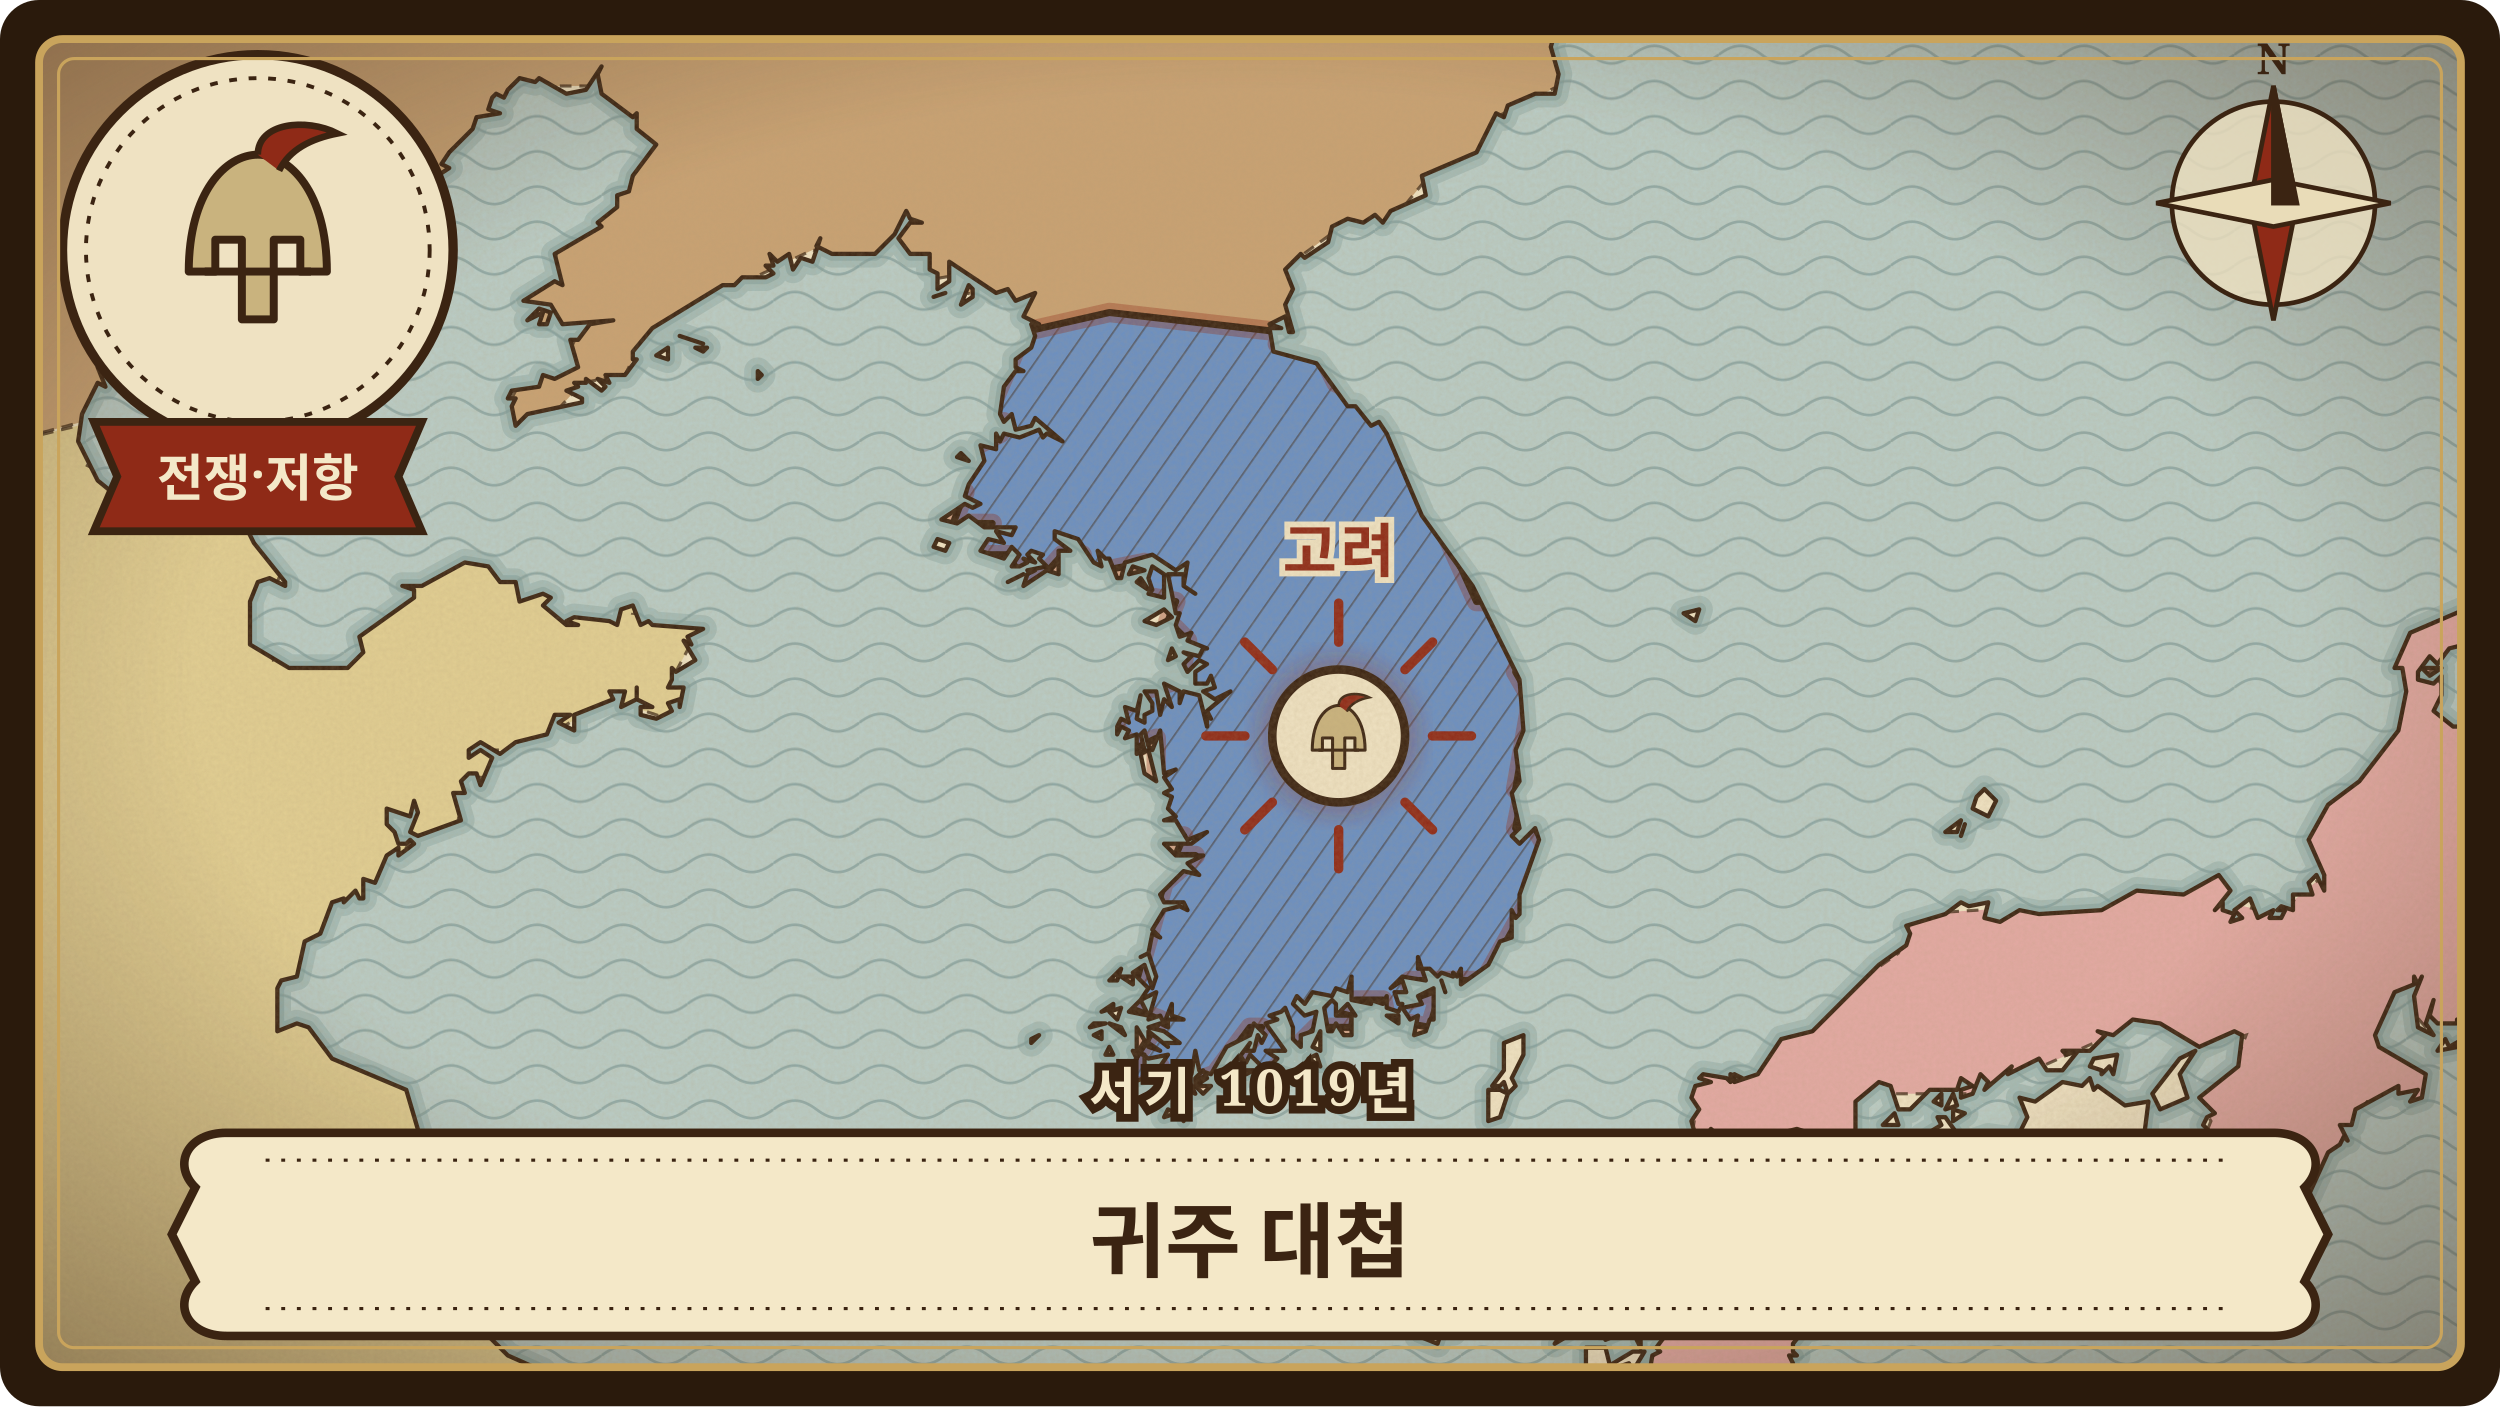
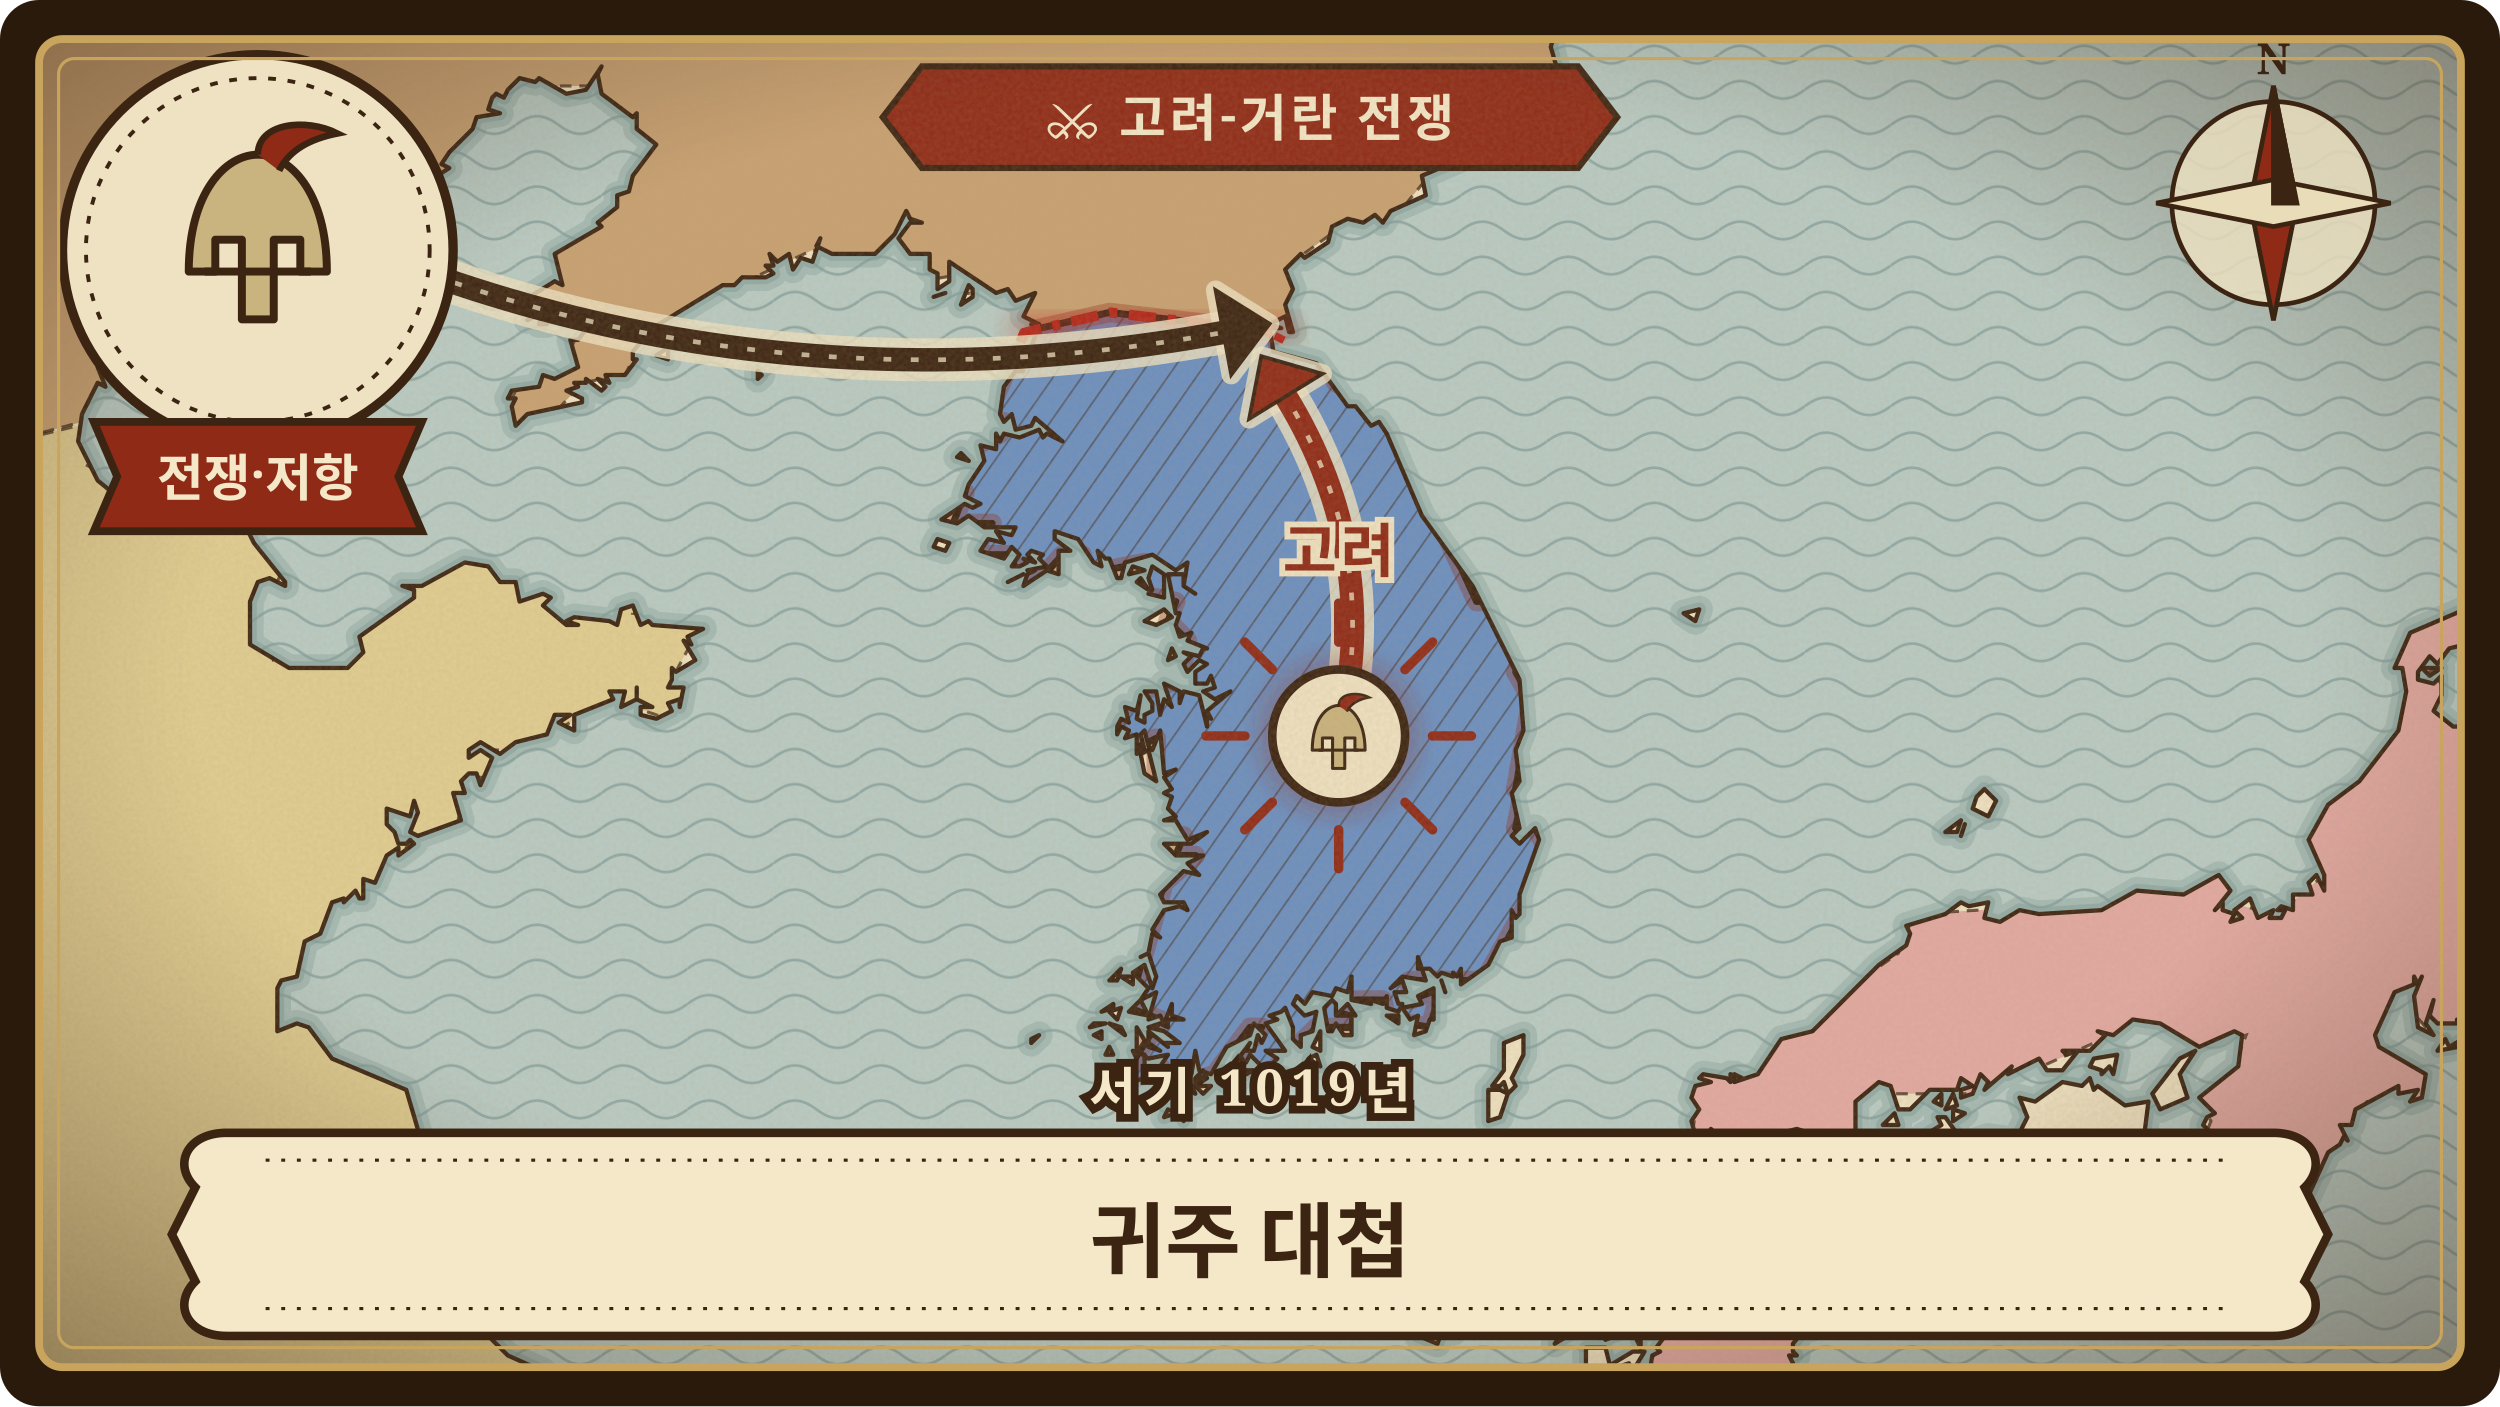
<svg xmlns="http://www.w3.org/2000/svg" viewBox="0 0 640 360" width="640" height="360" role="img" aria-label="귀주 대첩">
  <defs>
    <clipPath id="frame-gwiju">
      <rect x="10" y="10" width="620" height="340" rx="6" />
    </clipPath>
    <pattern id="waves-gwiju" width="22" height="9" patternUnits="userSpaceOnUse">
      <path d="M0 5 C4 2 7 2 11 5 C15 8 18 8 22 5" fill="none" stroke="#6f8f8f" stroke-width="0.7" stroke-opacity="0.55" />
    </pattern>
    <pattern id="hatch-gwiju" width="6" height="6" patternUnits="userSpaceOnUse" patternTransform="rotate(35)">
      <path d="M0 0 L0 6" stroke="#3b2412" stroke-width="0.9" stroke-opacity="0.45" />
    </pattern>
    <filter id="paper-gwiju" x="0" y="0" width="100%" height="100%">
      <feTurbulence type="fractalNoise" baseFrequency="0.9" numOctaves="3" seed="251" result="noise" />
      <feColorMatrix in="noise" type="matrix" values="0 0 0 0 0.45  0 0 0 0 0.33  0 0 0 0 0.18  0 0 0 0.22 0" />
    </filter>
    <radialGradient id="vignette-gwiju" cx="50%" cy="48%" r="70%">
      <stop offset="60%" stop-color="#3b2412" stop-opacity="0" />
      <stop offset="100%" stop-color="#3b2412" stop-opacity="0.45" />
    </radialGradient>
    <filter id="glow-gwiju">
      <feGaussianBlur stdDeviation="3" />
    </filter>
    <path id="land-gwiju" d="M-24 -24L-24 384L139 384L132 376L119 372L119 370L122 371L120 366L111 364L110 366L103 368L96 367L89 360L90 358L87 356L84 358L87 354L85 352L91 354L96 364L100 367L105 367L111 362L116 362L121 364L127 372L131 372L136 369L148 375L154 376L156 375L153 367L148 363L141 361L138 356L140 356L139 351L130 347L122 339L124 335L124 328L122 327L121 323L119 321L120 318L117 316L116 311L111 304L112 301L109 296L104 279L85 271L79 263L76 262L71 264L71 253L72 251L76 250L78 241L82 239L85 231L88 230L88 231L91 228L92 230L93 230L93 225L96 226L99 219L102 217L102 219L106 216L105 215L104 216L102 216L101 213L99 211L99 207L105 209L106 205L107 208L105 213L107 214L118 210L116 203L119 203L118 200L120 198L122 198L123 201L126 194L123 192L120 194L120 192L123 190L128 193L132 190L140 188L142 183L146 183L143 185L147 187L147 183L157 179L156 177L160 177L159 181L163 179L163 176L163 179L167 181L164 181L164 183L168 184L172 182L171 180L174 179L174 181L175 176L171 176L172 174L172 171L173 172L178 169L175 164L177 165L176 163L180 161L167 160L166 159L164 160L162 155L159 156L158 160L156 159L147 158L145 159L148 160L145 160L139 155L141 153L139 152L133 154L132 149L128 149L125 145L119 144L108 150L103 150L106 151L106 153L92 163L93 167L89 171L74 171L64 165L64 154L66 149L69 148L73 150L73 149L65 139L63 135L64 134L58 132L55 132L51 135L36 132L25 123L20 113L21 106L25 98L27 99L25 94L31 90L35 89L44 97L51 92L59 92L61 89L62 91L64 90L63 93L71 84L74 83L74 75L72 77L72 75L74 74L79 66L82 65L82 62L111 49L112 45L115 43L113 42L115 39L121 33L122 30L128 29L125 28L126 25L127 24L129 25L130 23L133 20L137 21L138 20L145 24L150 23L154 17L153 19L154 24L162 30L163 29L163 33L168 37L162 45L161 49L158 50L158 53L153 57L154 58L142 65L144 73L142 72L134 77L141 78L144 83L157 82L151 83L148 87L146 87L148 94L142 97L139 96L138 99L131 100L130 102L132 102L131 104L132 109L135 106L149 103L149 102L145 100L148 99L147 98L150 98L150 97L154 100L155 99L153 97L156 98L155 96L160 96L163 92L162 92L162 90L167 84L185 73L188 73L190 71L196 71L198 70L196 68L198 68L197 65L199 67L202 65L203 69L205 66L208 67L210 61L209 63L213 65L224 65L229 60L232 54L233 56L236 57L233 57L230 61L233 65L238 65L238 69L240 70L240 74L243 72L243 67L255 75L258 74L260 77L265 75L262 81L266 83L264 83L265 86L264 89L260 92L260 94L262 95L260 95L257 99L256 106L257 108L259 106L260 110L264 109L265 107L272 113L268 111L267 112L266 110L261 112L257 111L256 113L255 111L255 115L251 114L252 118L248 124L247 127L251 129L249 130L247 129L241 133L245 134L248 132L252 135L260 135L259 137L255 136L257 139L253 138L251 141L257 143L259 140L261 142L259 145L261 145L263 144L262 143L265 144L263 142L264 141L267 142L266 143L268 145L263 146L265 146L263 147L262 150L268 146L271 147L271 141L274 141L270 138L270 136L276 138L280 144L282 145L281 141L283 143L284 143L286 148L287 148L288 144L295 142L301 146L304 144L303 150L306 152L303 150L303 147L299 147L301 157L302 157L301 160L302 163L305 162L304 164L309 166L308 166L307 168L303 167L305 168L303 170L304 172L307 169L309 170L306 172L306 175L309 175L310 173L311 176L308 177L311 179L315 177L309 182L310 184L309 183L309 186L307 178L303 177L302 180L302 177L298 175L300 181L298 179L297 183L296 177L293 177L295 180L295 182L293 183L293 185L291 184L292 178L291 182L288 181L289 185L287 184L286 186L286 188L287 186L289 187L288 189L291 188L291 193L293 192L292 188L293 187L294 191L295 192L297 187L298 198L301 197L298 199L300 202L298 203L300 204L299 207L301 209L298 210L301 210L304 215L309 213L305 216L298 216L301 219L308 219L304 221L307 224L303 223L297 229L298 231L303 231L304 233L302 232L298 233L295 238L297 240L295 239L294 244L292 245L294 244L296 250L295 253L293 247L290 249L294 253L292 256L296 254L294 261L297 260L298 262L300 257L300 260L303 261L299 261L299 263L297 262L294 263L298 264L302 267L298 267L299 268L294 264L294 267L297 269L294 268L291 263L291 269L294 271L299 270L297 273L298 280L301 280L302 276L305 275L306 269L307 274L310 275L314 268L320 265L321 262L324 265L323 267L322 265L321 269L319 269L320 267L317 271L319 272L320 270L324 274L327 271L324 269L329 269L324 262L327 261L325 260L328 259L329 258L331 263L331 266L333 268L333 265L336 264L337 259L334 260L331 257L332 255L334 257L336 254L341 255L342 253L345 254L346 250L346 256L351 257L351 256L354 257L355 255L355 258L358 259L359 257L358 257L357 254L360 254L359 251L356 253L359 250L365 251L363 245L363 248L366 248L368 250L369 249L372 250L372 249L373 250L374 248L374 252L381 247L384 241L387 240L387 233L388 235L389 234L389 229L394 215L393 212L389 216L387 214L389 212L387 203L389 200L388 192L390 187L389 174L377 150L364 132L355 111L353 108L351 109L347 104L345 104L337 93L326 90L325 84L328 84L325 83L329 81L330 85L331 85L329 78L331 74L329 69L333 65L334 66L340 62L341 58L345 56L349 57L352 55L354 57L356 54L365 50L364 45L378 39L383 29L385 30L386 27L393 24L398 24L399 19L397 12L400 2L396 -2L395 -6L399 -14L402 -15L403 -20L405 -20L406 -24ZM49 99L50 101L54 95L52 98L49 96L49 99ZM87 355L91 357L90 360L93 362L91 355L87 355ZM135 82L139 80L138 83L140 83L141 80L138 79L135 82ZM168 91L171 92L171 89L168 91ZM174 86L180 88L174 86ZM178 89L180 90L181 89L178 89ZM194 95L194 97L195 96L194 95ZM239 76L242 75L239 76ZM239 140L242 141L243 139L240 138L239 140ZM245 117L248 118L246 116L245 117ZM246 78L249 76L249 74L248 73L246 78ZM258 149L262 147L258 149ZM264 266L264 267L266 265L264 266ZM279 263L283 262L280 262L279 263ZM280 265L282 266L282 265L282 264L280 265ZM282 259L285 258L285 257L282 259ZM283 270L285 270L284 268L283 270ZM284 251L286 251L287 248L284 251ZM284 259L286 261L287 258L284 259ZM284 262L288 265L287 263L284 262ZM286 276L287 278L293 276L293 270L290 269L291 271L286 276ZM287 250L290 252L290 250L287 250ZM287 317L291 321L293 319L301 319L308 317L312 311L307 307L297 309L292 311L287 317ZM289 147L293 146L290 145L289 147ZM289 259L294 260L292 256L289 259ZM291 149L294 151L292 148L291 149ZM292 193L293 198L296 200L294 192L292 193ZM293 159L296 160L300 158L298 156L293 159ZM294 148L295 151L294 152L298 153L298 147L295 145L294 148ZM298 286L301 285L299 284L298 286ZM299 169L301 168L300 166L299 169ZM302 284L303 287L302 284ZM302 278L306 280L304 276L302 277L302 278ZM306 276L306 278L309 276L308 274L306 276ZM306 278L308 280L310 278L306 278ZM313 278L315 279L316 278L314 277L313 278ZM317 274L319 275L321 274L317 274ZM327 274L330 275L327 274ZM335 271L338 273L337 270L335 271ZM336 268L338 269L338 264L336 268ZM339 258L340 264L341 264L342 262L344 265L346 265L346 260L342 260L342 257L341 256L339 258ZM343 259L347 260L345 257L343 259ZM355 260L358 262L358 260L355 260ZM359 258L361 261L363 260L362 265L365 264L366 261L367 261L367 253L363 255L364 257L359 258ZM363 342L368 344L369 341L372 341L369 336L366 338L365 336L363 342ZM369 251L370 254L369 251ZM370 334L372 337L372 335L370 334ZM372 333L374 335L374 333L372 333ZM374 332L376 334L376 331L374 332ZM375 330L376 331L377 335L381 329L378 329L379 322L378 327L377 327L377 329L375 330ZM381 287L384 286L386 280L384 279L381 279L381 287ZM382 278L384 278L385 277L386 280L388 278L387 276L390 270L390 265L385 267L385 274L382 278ZM386 322L391 319L393 313L389 315L388 321L386 320L386 322ZM392 320L396 321L396 324L397 322L399 323L398 326L405 328L404 331L406 334L400 333L401 329L399 328L398 329L399 326L396 325L395 331L402 338L398 344L403 341L405 337L409 336L413 337L410 340L411 343L418 340L417 333L410 333L413 329L410 324L414 321L419 325L420 331L425 336L426 339L420 342L427 341L424 345L425 346L423 347L422 353L421 352L416 361L412 362L414 372L412 371L412 373L417 379L416 384L423 384L425 377L428 375L430 376L431 378L430 381L428 379L425 380L428 382L428 384L449 384L451 379L453 372L451 369L456 354L459 349L458 347L460 347L459 346L459 344L463 339L464 340L465 336L468 335L467 335L468 332L471 331L465 329L466 326L469 326L468 325L465 325L466 324L462 323L465 318L453 318L453 315L456 315L457 313L459 313L460 310L458 303L454 303L449 307L441 305L438 298L436 298L438 292L435 295L432 293L428 293L422 296L421 301L418 303L415 303L417 304L419 303L418 306L415 307L413 303L409 307L412 308L407 312L402 308L402 312L401 310L400 311L402 313L402 318L400 315L397 315L396 313L393 314L392 320ZM395 299L398 302L400 300L399 297L397 296L397 300L395 299ZM405 356L407 356L406 358L407 358L413 353L411 345L406 345L406 353L408 354L405 356ZM410 358L412 361L412 358L410 358ZM413 349L414 350L417 349L418 351L421 346L418 346L413 349ZM419 343L420 345L420 343L419 343ZM431 157L434 159L435 156L431 157ZM433 287L435 294L438 289L443 294L445 294L449 290L451 292L452 290L455 292L456 290L460 289L463 290L462 292L464 291L471 296L470 299L473 297L473 293L475 291L475 282L481 277L484 278L486 284L489 284L494 279L501 279L502 276L505 278L502 279L502 281L505 280L507 275L509 277L508 279L515 273L514 275L522 271L524 274L528 274L532 269L529 270L528 269L535 269L539 265L537 264L541 265L546 261L553 262L563 268L572 264L574 265L573 273L563 281L567 285L565 286L564 288L566 290L564 292L563 295L566 296L569 299L574 302L572 303L575 308L585 310L586 312L586 309L591 306L596 295L599 293L600 291L601 292L599 288L602 288L603 284L614 278L614 280L619 279L617 282L620 281L621 275L609 268L608 265L613 254L618 252L618 250L619 252L620 250L618 255L619 263L623 265L621 262L623 256L622 260L624 262L629 262L629 261L632 261L634 264L627 268L626 266L624 269L640 266L648 267L653 266L662 268L660 267L661 264L664 261L664 168L637 179L634 186L628 186L623 182L625 178L625 173L623 175L619 174L619 172L622 168L624 170L627 166L631 165L631 160L634 159L634 157L631 156L617 162L613 171L615 171L616 177L614 187L604 200L596 206L591 215L595 224L595 228L593 224L591 226L592 229L587 229L587 233L584 232L583 233L585 233L584 235L581 235L582 233L578 235L576 230L572 233L574 235L571 236L572 234L569 233L569 231L567 233L571 228L568 224L559 229L547 228L538 233L522 234L517 233L512 236L508 235L509 231L504 232L502 231L498 234L488 237L489 239L488 242L481 247L464 264L456 266L450 275L444 277L444 275L446 276L443 275L443 277L442 276L436 275L435 276L438 277L434 278L433 281L435 284L433 287ZM469 315L478 311L481 312L480 316L485 317L483 318L485 320L483 322L481 321L484 323L482 324L483 326L481 326L480 327L483 327L484 332L486 331L490 332L488 337L497 336L499 339L498 334L499 333L500 327L502 327L506 322L508 315L513 313L514 311L522 308L528 310L536 319L540 307L554 297L550 296L552 293L549 290L550 282L544 283L537 278L536 279L535 276L533 278L528 277L521 282L517 281L519 286L516 292L509 291L503 293L498 286L496 286L497 288L492 291L490 295L489 302L469 315ZM474 294L475 296L478 295L480 297L483 293L478 295L475 293L474 294ZM474 299L477 300L474 299ZM482 288L486 288L485 285L482 288ZM495 282L497 283L497 280L495 282ZM498 213L501 213L502 210L498 213ZM498 284L501 283L500 280L498 284ZM500 287L503 285L500 284L500 287ZM502 214L503 211L502 214ZM505 207L509 209L511 205L508 202L506 204L505 207ZM535 273L538 274L538 275L540 273L541 275L542 270L536 271L535 273ZM551 280L553 284L560 281L558 275L562 269L558 271L551 280ZM620 171L622 173L625 171L620 171Z" />
    <clipPath id="landclip-gwiju">
      <use href="#land-gwiju" />
    </clipPath>
    <path id="hl-gwiju-4" d="M351 106L356 106L378 154L383 154L390 167L388 172L392 179L388 202L390 202L388 212L393 212L396 217L392 226L394 226L380 251L361 251L361 256L369 253L366 263L355 261L354 256L347 256L346 263L337 263L325 275L320 275L317 270L323 263L320 263L311 275L297 280L297 273L293 278L286 278L297 261L289 258L298 226L306 219L301 219L303 214L298 214L296 209L296 189L290 192L284 184L292 177L302 174L304 164L299 159L301 154L290 152L293 144L278 147L277 142L272 142L263 152L258 152L261 147L258 142L248 142L254 134L244 134L247 126L245 126L250 114L256 111L257 108L252 108L262 85L284 80L328 85L327 88L338 90L342 98L352 103Z" />
  </defs>
  <rect width="640" height="360" rx="10" fill="#2a1a0c" />
  <g clip-path="url(#frame-gwiju)">
    <rect width="640" height="360" fill="#b9ccc6" />
    <rect width="640" height="360" fill="url(#waves-gwiju)" />
    <use href="#land-gwiju" fill="none" stroke="#7e9c98" stroke-width="7" stroke-opacity="0.35" stroke-linejoin="round" />
    <use href="#land-gwiju" fill="none" stroke="#7e9c98" stroke-width="3.5" stroke-opacity="0.5" stroke-linejoin="round" />
    <use href="#land-gwiju" fill="#efe2c2" stroke="none" />
    <g clip-path="url(#landclip-gwiju)">
      <path d="M664 166L626 184L627 177L622 172L628 169L635 154L615 162L610 172L613 172L610 177L614 184L606 197L593 207L590 219L595 224L583 234L570 231L573 224L546 226L539 231L490 234L486 244L452 268L450 273L435 275L431 285L434 285L433 292L419 297L417 304L404 306L401 314L394 314L393 323L397 326L396 333L404 330L403 335L410 335L418 326L424 335L423 352L413 359L409 368L415 380L413 384L451 384L456 370L454 370L455 359L462 342L471 330L468 330L471 323L457 316L463 302L440 304L440 292L466 292L466 294L474 297L478 280L507 280L545 263L552 263L559 270L575 265L572 273L562 280L566 287L562 297L572 302L574 309L587 314L606 282L621 282L623 278L617 268L611 265L615 256L621 263L631 263L626 270L662 268L664 264Z" fill="rgb(227,169,163)" stroke="#3b2412" stroke-width="0.8" stroke-opacity="0.75" stroke-dasharray="3 2" />
      <path d="M307 318L313 306L293 309L287 321L304 318Z" fill="rgb(181,211,179)" stroke="#3b2412" stroke-width="0.8" stroke-opacity="0.75" stroke-dasharray="3 2" />
      <path d="M407 -24L400 -15L397 -4L403 9L399 22L383 30L378 41L365 46L356 57L342 59L331 67L334 72L328 85L284 80L262 85L263 83L261 77L247 75L247 70L236 72L231 62L221 67L208 64L174 80L164 88L160 96L149 98L140 108L128 108L134 96L143 96L149 83L136 83L134 77L136 72L141 72L143 62L151 59L165 38L162 30L153 28L153 22L131 22L127 30L116 38L112 49L77 67L72 85L48 96L36 96L36 90L31 90L21 108L-9 116L-24 117L-24 -24Z" fill="rgb(200,161,114)" stroke="#3b2412" stroke-width="0.8" stroke-opacity="0.75" stroke-dasharray="3 2" />
      <path d="M22 119L36 126L36 131L52 134L54 129L59 129L58 131L79 139L77 144L73 144L65 164L70 164L70 169L87 169L91 159L103 154L102 149L120 142L131 144L133 152L142 152L143 157L163 154L162 157L180 159L173 172L176 177L171 184L156 179L134 192L127 192L126 199L119 199L117 212L106 214L96 229L84 234L72 261L79 261L79 263L87 265L88 270L107 278L111 285L113 306L125 321L125 342L140 347L143 359L157 366L156 375L153 377L157 380L156 384L-24 384L-24 117L-9 116L24 108Z" fill="rgb(225,206,146)" stroke="#3b2412" stroke-width="0.8" stroke-opacity="0.75" stroke-dasharray="3 2" />
      <use href="#hl-gwiju-4" fill="rgb(106,143,194)" stroke="none" />
      <use href="#hl-gwiju-4" fill="url(#hatch-gwiju)" stroke="none" />
      <use href="#hl-gwiju-4" fill="none" stroke="#8f2a17" stroke-width="5" stroke-opacity="0.35" stroke-linejoin="round" />
      <use href="#hl-gwiju-4" fill="none" stroke="#3b2412" stroke-width="1.8" stroke-linejoin="round" />
    </g>
    <use href="#land-gwiju" fill="none" stroke="#3b2412" stroke-width="1.1" stroke-linejoin="round" />
+     <g>
+       <path d="M261.2 87.6 L262.2 85.2 L284.2 80.0 L328.2 85.2 L327.0 87.6" fill="none" stroke="#c0301c" stroke-width="9" stroke-opacity="0.35" stroke-linejoin="round" filter="url(#glow-gwiju)" />
+       <path d="M261.2 87.6 L262.2 85.2 L284.2 80.0 L328.2 85.2 L327.0 87.6" fill="none" stroke="#b3261a" stroke-width="2.6" stroke-dasharray="7 3 2 3" stroke-linejoin="round" />
+       <path d="M34.0 34.0 Q163.9 112.3 313.2 85.1" fill="none" stroke="#efe2c2" stroke-width="11" stroke-linecap="round" stroke-opacity="0.8" />
+       <path d="M325.0 82.9 L315.2 95.9 L311.2 74.3 Z" fill="#efe2c2" stroke="#efe2c2" stroke-width="5" stroke-linejoin="round" stroke-opacity="0.8" />
+       <path d="M34.0 34.0 Q163.9 112.3 313.2 85.1" fill="none" stroke="#3b2412" stroke-width="6" stroke-linecap="round" />
+       <path d="M34.0 34.0 Q163.9 112.3 313.2 85.1" fill="none" stroke="#efe2c2" stroke-width="1.2" stroke-dasharray="2 5" stroke-opacity="0.75" />
+       <path d="M325.0 82.9 L315.2 95.9 L311.2 74.3 Z" fill="#3b2412" stroke="#3b2412" stroke-width="1" />
+       <path d="M342.7 188.4 Q354.1 142.1 329.1 101.4" fill="none" stroke="#efe2c2" stroke-width="11" stroke-linecap="round" stroke-opacity="0.8" />
+       <path d="M322.9 91.2 L338.5 95.7 L319.8 107.2 Z" fill="#efe2c2" stroke="#efe2c2" stroke-width="5" stroke-linejoin="round" stroke-opacity="0.8" />
+       <path d="M342.7 188.4 Q354.1 142.1 329.1 101.4" fill="none" stroke="#8f2a17" stroke-width="6" stroke-linecap="round" />
+       <path d="M342.7 188.4 Q354.1 142.1 329.1 101.4" fill="none" stroke="#efe2c2" stroke-width="1.2" stroke-dasharray="2 5" stroke-opacity="0.75" />
+       <path d="M322.9 91.2 L338.5 95.7 L319.8 107.2 Z" fill="#8f2a17" stroke="#3b2412" stroke-width="1" />
+     </g>
+     <g transform="translate(320 30)">
+       <path d="M-84 -13 L84 -13 L94 0 L84 13 L-84 13 L-94 0 Z" fill="#8f2a17" stroke="#3b2412" stroke-width="1.6" />
+       <text y="1" class="war">⚔ 고려-거란 전쟁</text>
+     </g>
    <text x="342.7" y="146.4" class="lbl hl">고려</text>
    <g transform="translate(342.7 188.4)">
      <path d="M0 -24 L0 -34" transform="rotate(0)" stroke="#8f2a17" stroke-width="2.4" stroke-linecap="round" />
      <path d="M0 -24 L0 -34" transform="rotate(45)" stroke="#8f2a17" stroke-width="2.4" stroke-linecap="round" />
      <path d="M0 -24 L0 -34" transform="rotate(90)" stroke="#8f2a17" stroke-width="2.4" stroke-linecap="round" />
      <path d="M0 -24 L0 -34" transform="rotate(135)" stroke="#8f2a17" stroke-width="2.4" stroke-linecap="round" />
      <path d="M0 -24 L0 -34" transform="rotate(180)" stroke="#8f2a17" stroke-width="2.4" stroke-linecap="round" />
      <path d="M0 -24 L0 -34" transform="rotate(225)" stroke="#8f2a17" stroke-width="2.4" stroke-linecap="round" />
      <path d="M0 -24 L0 -34" transform="rotate(270)" stroke="#8f2a17" stroke-width="2.4" stroke-linecap="round" />
      <path d="M0 -24 L0 -34" transform="rotate(315)" stroke="#8f2a17" stroke-width="2.4" stroke-linecap="round" />
      <circle r="20" fill="#8f2a17" fill-opacity="0.35" filter="url(#glow-gwiju)" />
      <circle r="17" fill="#efe2c2" stroke="#3b2412" stroke-width="2.2" />
      <g transform="translate(-13 -13) scale(0.26)">
        <path d="M24 64 C24 34 38 20 50 20 C62 20 76 34 76 64 L66 64 L66 52 L56 52 L56 82 L44 82 L44 52 L34 52 L34 64 Z" fill="#c9b37e" stroke="#3b2412" stroke-width="3" stroke-linejoin="round" />
        <path d="M50 20 C50 8 68 6 80 12 C70 14 62 18 58 26" fill="#8f2a17" stroke="#3b2412" stroke-width="2.5" />
        <path d="M30 64 L70 64" stroke="#3b2412" stroke-width="3" />
      </g>
    </g>
    <rect width="640" height="360" filter="url(#paper-gwiju)" />
    <rect width="640" height="360" fill="url(#vignette-gwiju)" />
    <g transform="translate(582 52)" stroke="#3b2412" stroke-width="1.2">
      <circle r="26" fill="#efe2c2" fill-opacity="0.8" />
      <path d="M0 -30 L6 0 L0 30 L-6 0 Z" fill="#8f2a17" />
      <path d="M-30 0 L0 6 L30 0 L0 -6 Z" fill="#e9dcb8" />
      <path d="M0 -30 L6 0 L0 0 Z" fill="#3b2412" />
      <text y="-33" class="compass">N</text>
    </g>
    <g transform="translate(66 64)">
      <circle r="50" fill="#efe2c2" stroke="#3b2412" stroke-width="2.4" />
      <circle r="44" fill="none" stroke="#3b2412" stroke-width="1" stroke-dasharray="2 3" />
      <g transform="translate(-34 -38) scale(0.68)">
        <path d="M24 64 C24 34 38 20 50 20 C62 20 76 34 76 64 L66 64 L66 52 L56 52 L56 82 L44 82 L44 52 L34 52 L34 64 Z" fill="#c9b37e" stroke="#3b2412" stroke-width="3" stroke-linejoin="round" />
        <path d="M50 20 C50 8 68 6 80 12 C70 14 62 18 58 26" fill="#8f2a17" stroke="#3b2412" stroke-width="2.5" />
        <path d="M30 64 L70 64" stroke="#3b2412" stroke-width="3" />
      </g>
      <path d="M-42 44 L42 44 L36 58 L42 72 L-42 72 L-36 58 Z" fill="#8f2a17" stroke="#3b2412" stroke-width="2" />
      <text y="63" class="kind">전쟁·저항</text>
    </g>
    <g transform="translate(320 316)">
      <path d="M-262 -26 L262 -26 C272 -26 276 -18 270 -12 L276 0 L270 12 C276 18 272 26 262 26 L-262 26 C-272 26 -276 18 -270 12 L-276 0 L-270 -12 C-276 -18 -272 -26 -262 -26 Z" fill="#f4e8c8" stroke="#3b2412" stroke-width="2.2" />
      <path d="M-252 -19 L252 -19 M-252 19 L252 19" stroke="#3b2412" stroke-width="0.8" stroke-dasharray="1 3" />
      <text y="2" class="title" style="font-size:21px">귀주 대첩</text>
    </g>
    <text x="320" y="284" class="year">서기 1019년</text>
  </g>
  <rect x="10" y="10" width="620" height="340" rx="6" fill="none" stroke="#c9a45c" stroke-width="2" />
  <rect x="15" y="15" width="610" height="330" rx="4" fill="none" stroke="#c9a45c" stroke-width="0.8" />
  <style>
  text { font-family: 'Noto Serif KR', 'Nanum Myeongjo', 'AppleMyungjo', 'Batang', serif; text-anchor: middle; }
  .lbl { font-size: 11px; font-style: italic; fill: #3b2412; fill-opacity: 0.8; paint-order: stroke; stroke: #efe2c2; stroke-width: 3px; }
  .lbl.hl { font-size: 15px; font-weight: 700; font-style: normal; fill: #8f2a17; fill-opacity: 1; letter-spacing: 1px; }
  .title { font-weight: 800; fill: #3b2412; dominant-baseline: middle; }
  .year { font-size: 13px; font-weight: 700; fill: #f4e8c8; paint-order: stroke; stroke: #3b2412; stroke-width: 4px; letter-spacing: 2px; }
  .kind { font-size: 13px; font-weight: 800; fill: #f4e8c8; }
  .compass { font-size: 11px; font-weight: 700; fill: #3b2412; stroke: none; }
+   .war { font-size: 13px; font-weight: 800; fill: #f4e8c8; dominant-baseline: middle; letter-spacing: 1px; }
</style>
</svg>
